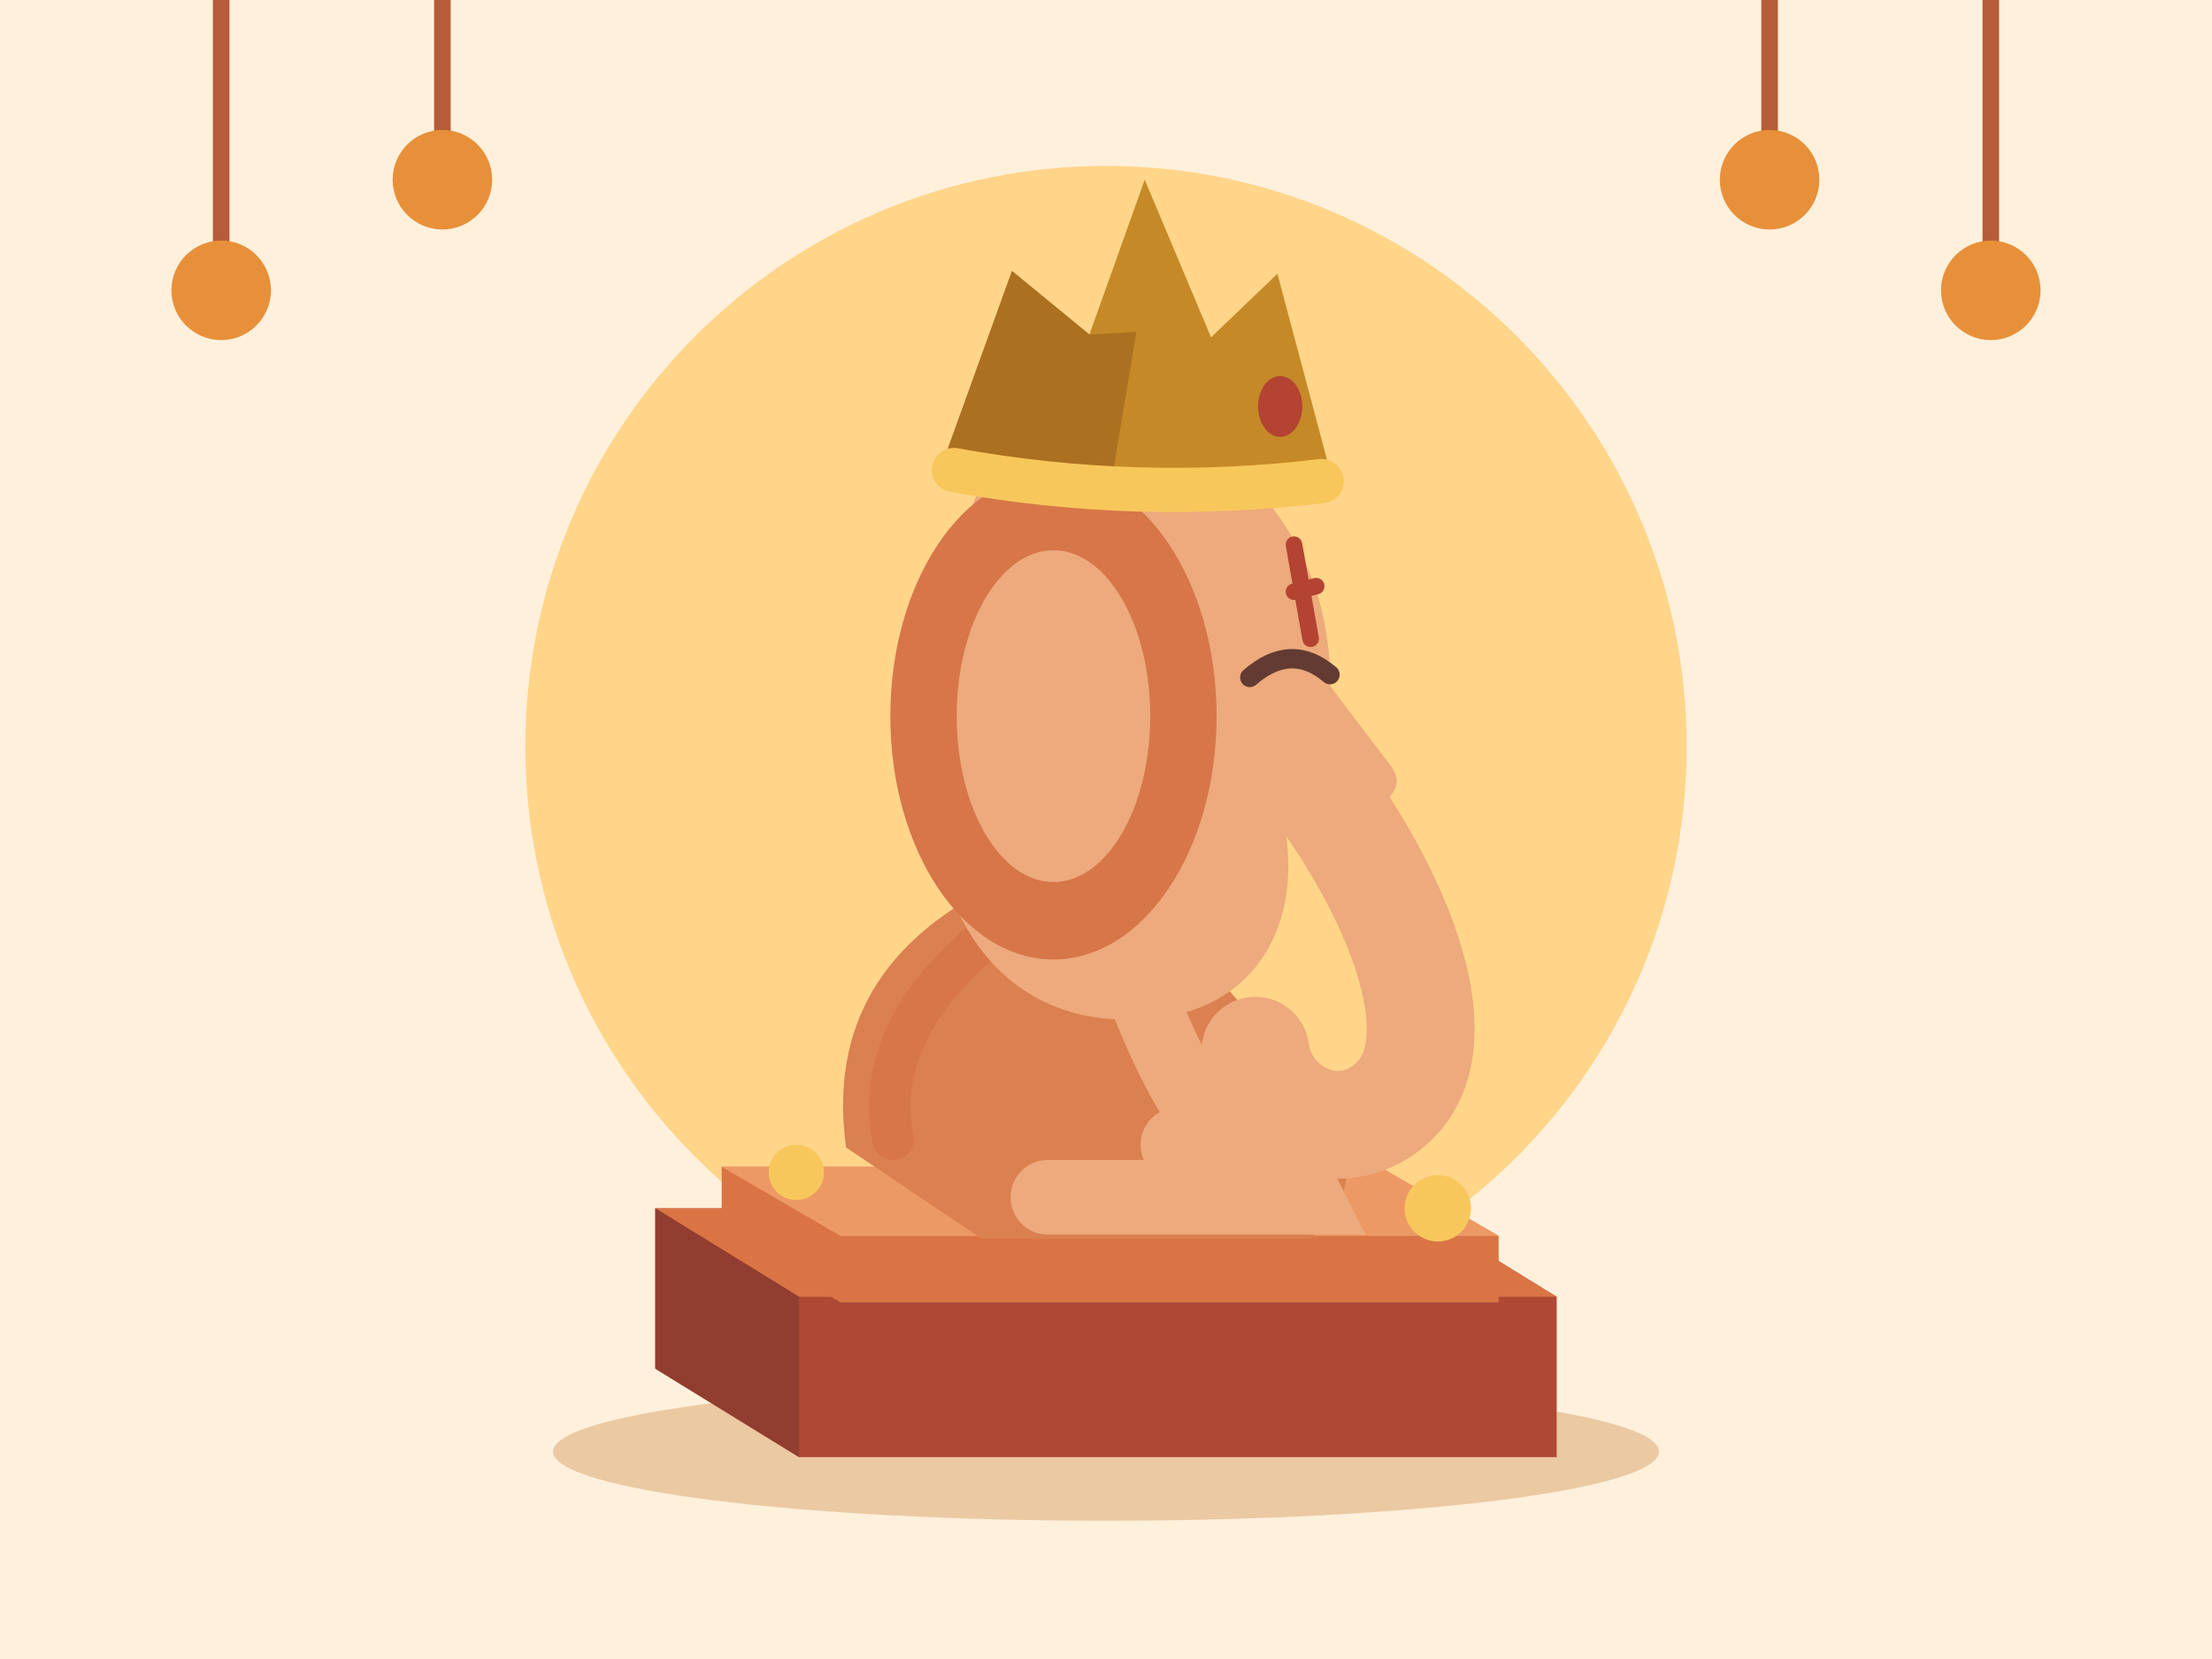
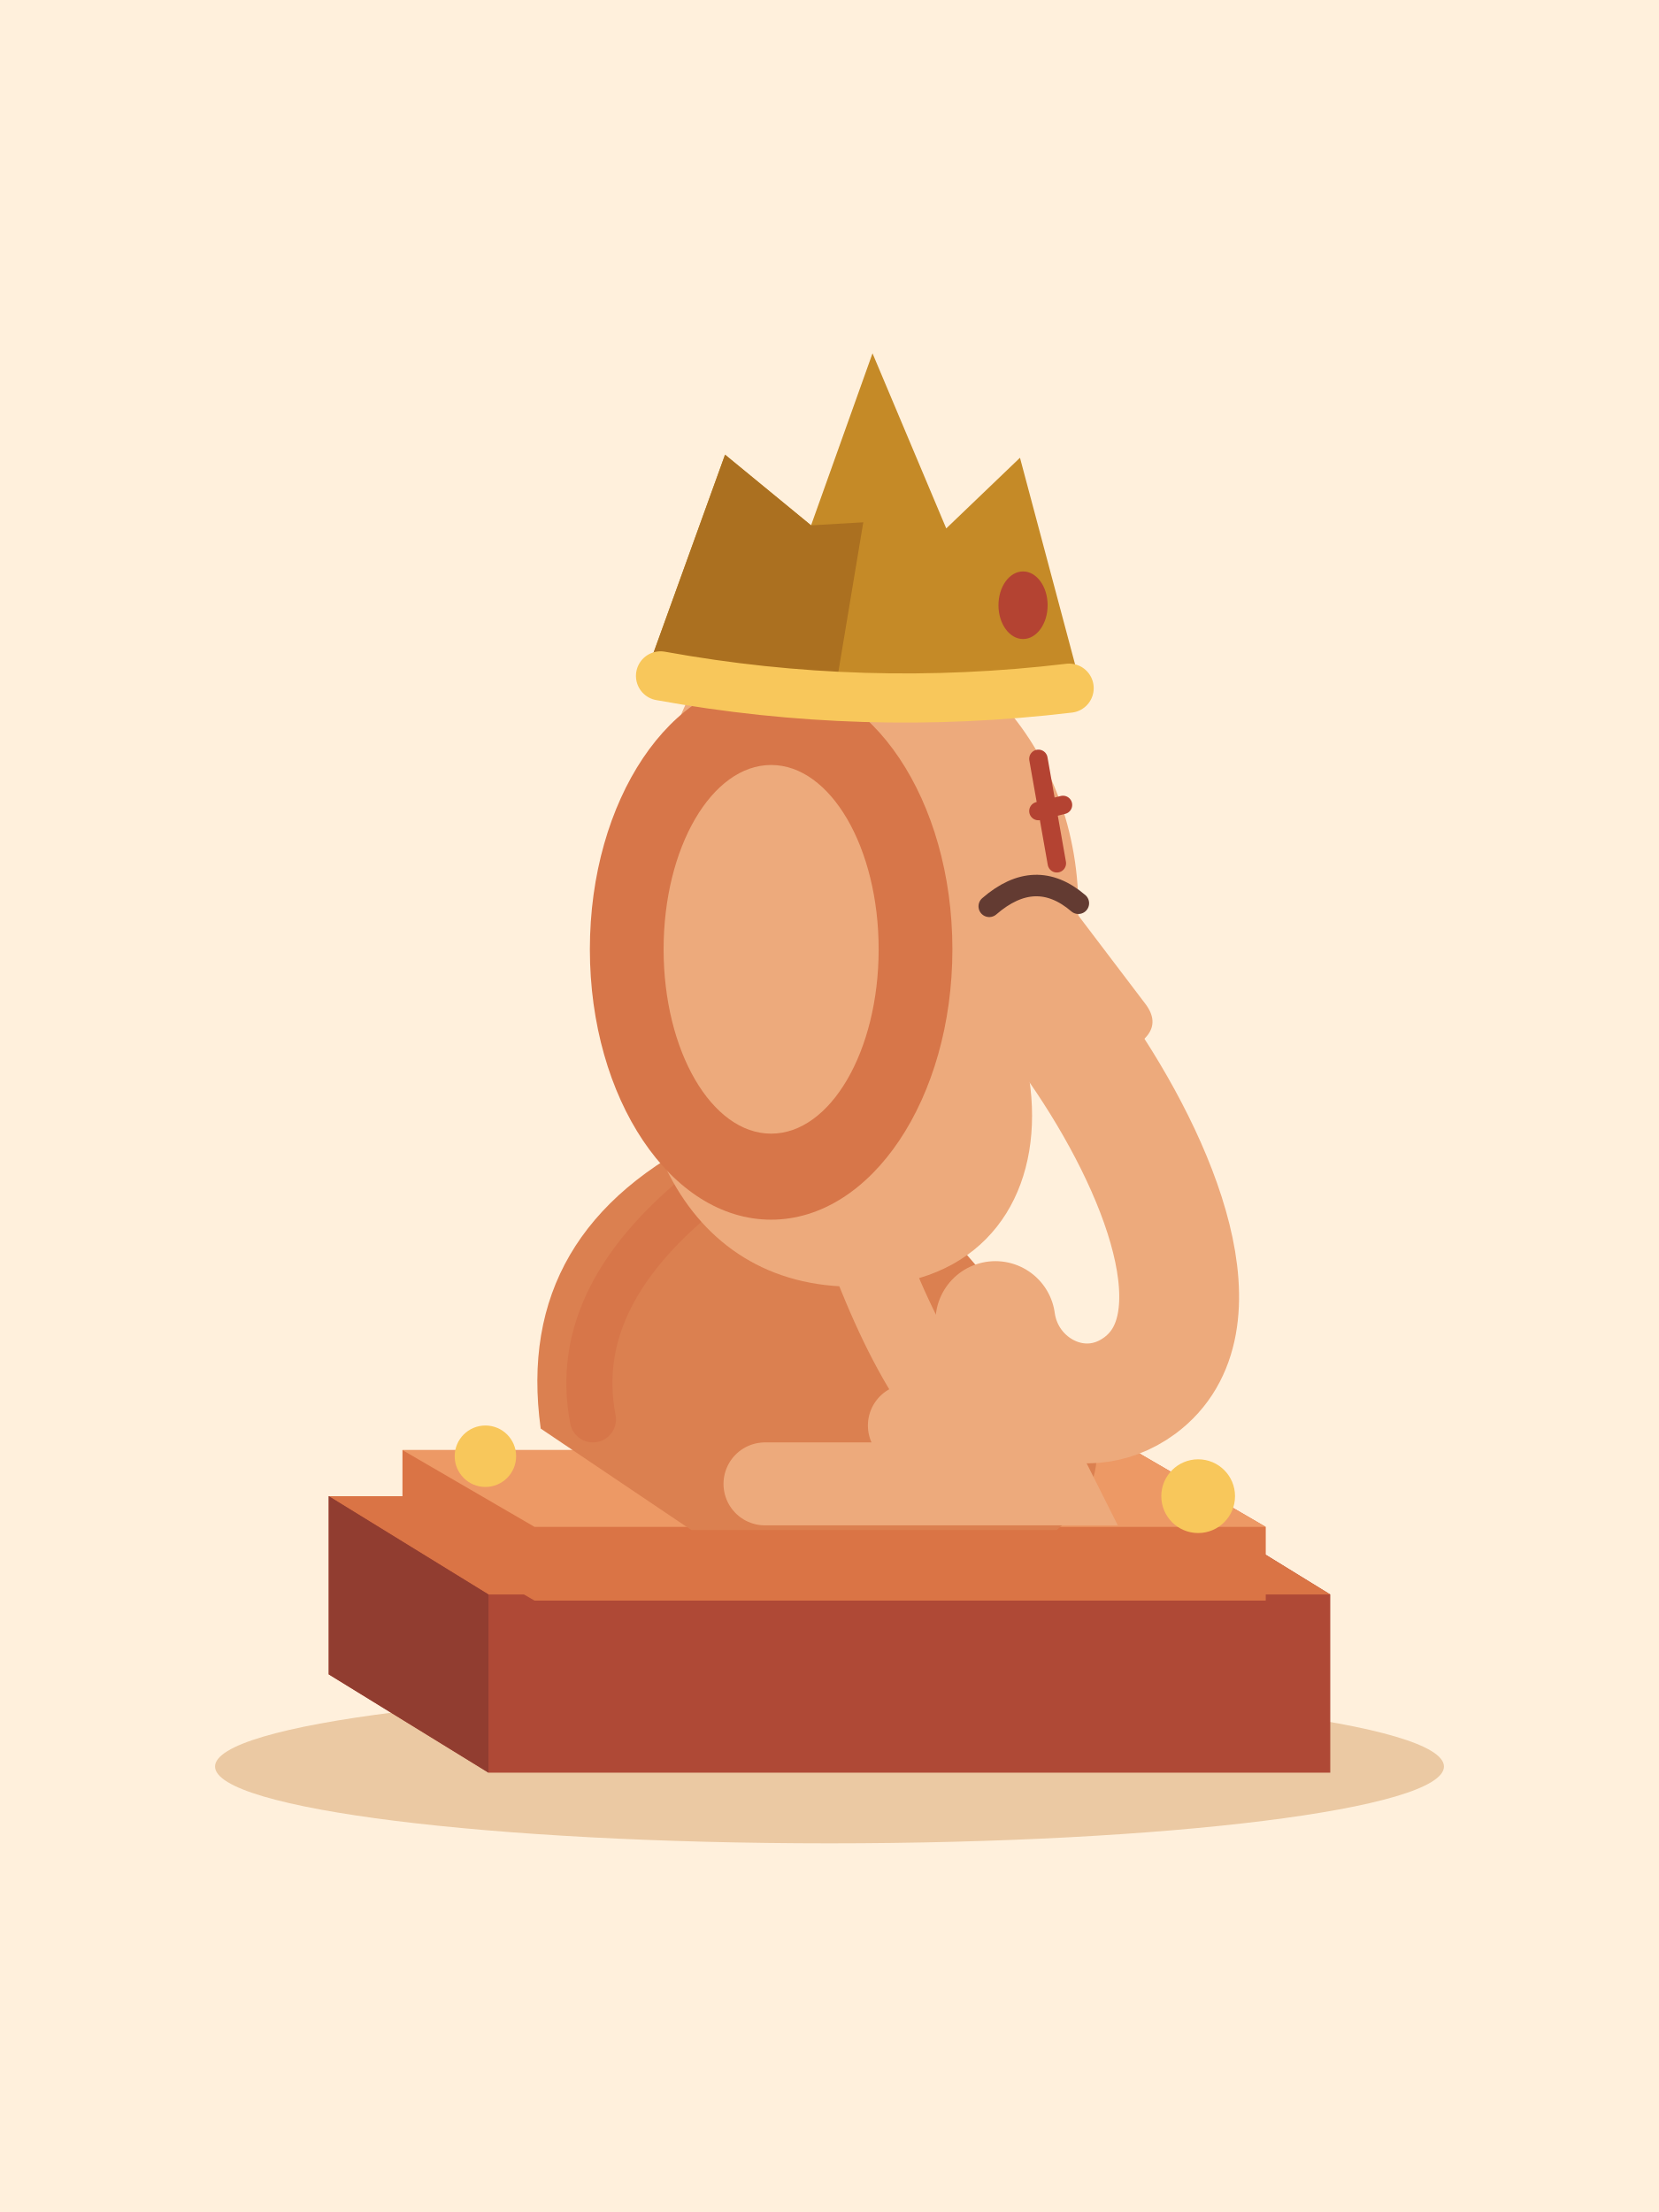
- <svg xmlns="http://www.w3.org/2000/svg" width="800" height="600" viewBox="0 0 800 600">
-   <rect width="800" height="600" fill="#FFF0DC" />
-   <circle cx="400" cy="270" r="210" fill="#FFD58A" />
-   <path d="M80 0v95m80-95v55m480-55v55m80-55v95" stroke="#B65C38" stroke-width="6" />
-   <g fill="#E89039">
-     <circle cx="80" cy="105" r="18" />
-     <circle cx="160" cy="65" r="18" />
-     <circle cx="640" cy="65" r="18" />
-     <circle cx="720" cy="105" r="18" />
-   </g>
+ <svg xmlns="http://www.w3.org/2000/svg" width="1200" height="1600" viewBox="130 -50 540 720">
+   <rect x="130" y="-50" width="540" height="720" fill="#FFF0DC" />
  <ellipse cx="400" cy="525" rx="200" ry="25" fill="#EBC9A3" />
  <path d="M237 437h274l52 32v58H289l-52-32z" fill="#AF4936" />
  <path d="M237 437h274l52 32H289z" fill="#DA7445" />
  <path d="M237 437l52 32v58l-52-32z" fill="#913D30" />
  <path d="M261 422h238l43 25v24H304l-43-25z" fill="#DA7445" />
  <path d="M261 422h238l43 25H304z" fill="#ED9965" />
  <path d="M362 319q-65 31-56 96l49 33h119q27-23-2-58l-32-37z" fill="#DB8050" />
  <path d="M362 335q-47 36-39 77" fill="none" stroke="#D77649" stroke-width="15" stroke-linecap="round" />
  <path d="M390 151c52-2 92 42 91 97l22 29q8 11-14 18l-24 6c5 33-10 62-45 67-61 8-91-44-82-111 5-62 15-103 52-106z" fill="#EDAA7C" />
  <ellipse cx="381" cy="259" rx="59" ry="88" fill="#D77649" />
  <ellipse cx="381" cy="259" rx="35" ry="60" fill="#EDAA7C" />
  <path d="M481 291c27 39 47 90 20 110-19 14-44 1-47-21" fill="none" stroke="#EDAA7C" stroke-width="39" stroke-linecap="round" />
  <path d="M452 245q15-13 29-1" fill="none" stroke="#633B32" stroke-width="7" stroke-linecap="round" />
  <path d="M468 214l8-2m-8-15 6 34" stroke="#B44332" stroke-width="6" stroke-linecap="round" />
  <path d="M340 170l26-72 28 23 20-56 24 57 24-23 20 75z" fill="#C58A27" />
  <path d="M340 170l26-72 28 23 17-1-9 54z" fill="#AB7020" />
  <path d="M345 170q66 12 133 4" fill="none" stroke="#F8C75B" stroke-width="16" stroke-linecap="round" />
  <ellipse cx="463" cy="147" rx="8" ry="11" fill="#B44332" />
  <path d="M414 362q11 28 23 44" fill="none" stroke="#EDAA7C" stroke-width="25" stroke-linecap="round" />
  <path d="M426 414q35-3 46 19h-93" fill="none" stroke="#EDAA7C" stroke-width="27" stroke-linecap="round" />
  <g fill="#F8C75B">
    <circle cx="288" cy="424" r="10" />
    <circle cx="520" cy="437" r="12" />
  </g>
</svg>
